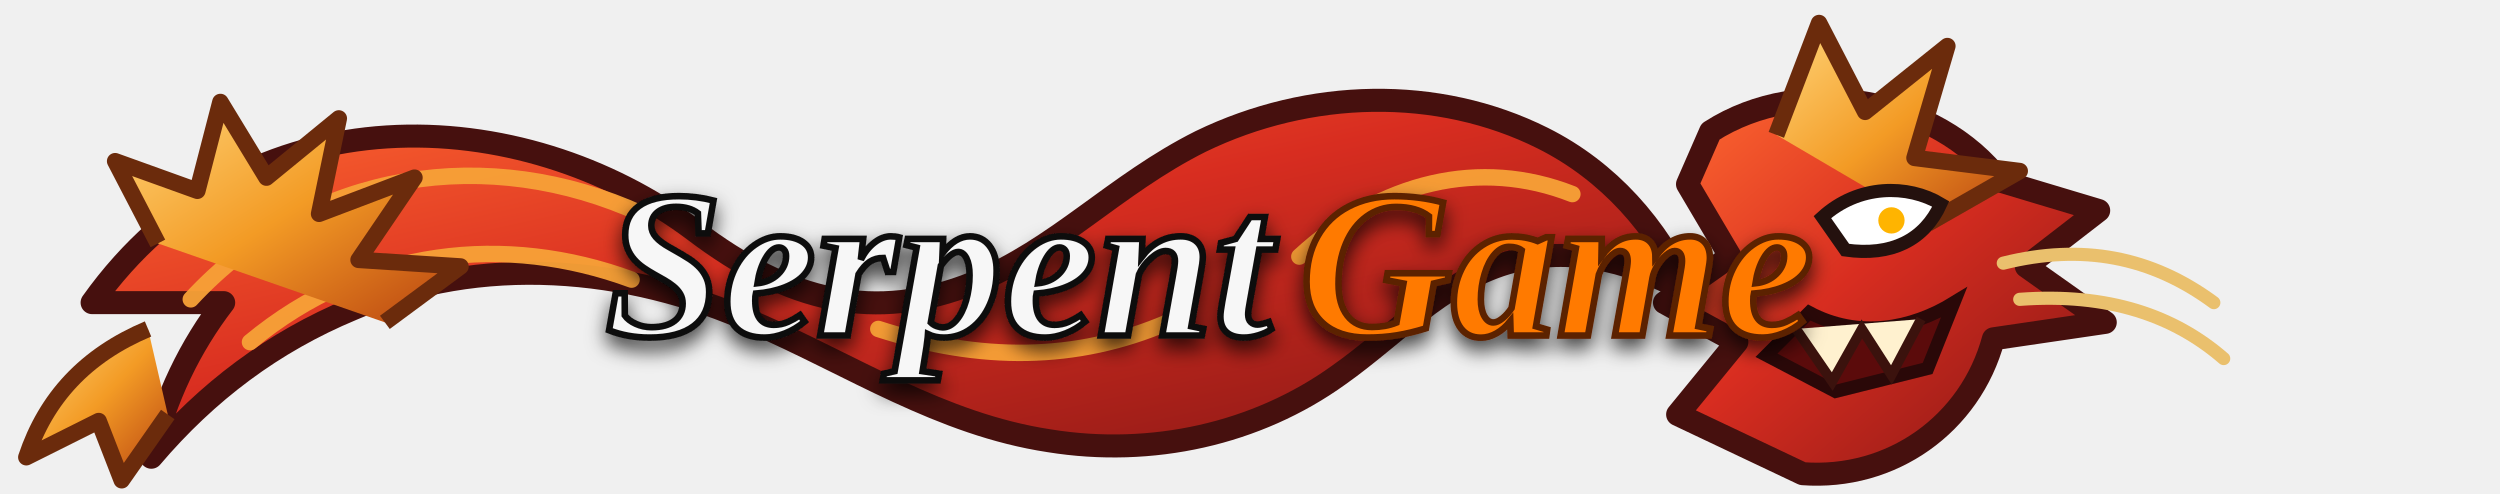
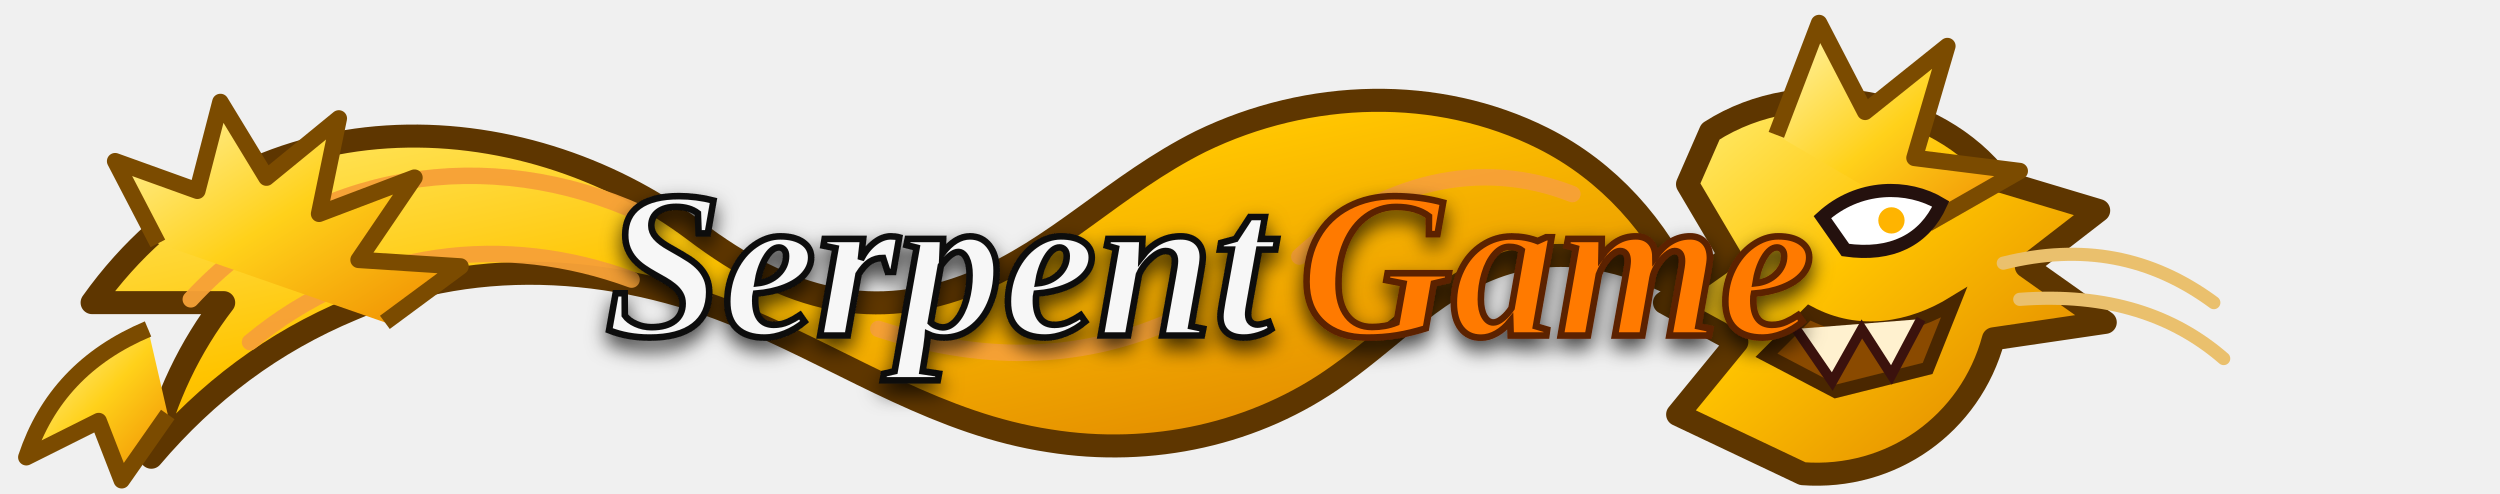
<svg xmlns="http://www.w3.org/2000/svg" viewBox="0 0 760 150" role="img" aria-label="SerpentGame">
  <defs>
    <linearGradient id="red" x1="0" y1="0" x2="1" y2="1">
-       <stop offset="0" stop-color="#ff6a31" />
-       <stop offset=".45" stop-color="#d82d20" />
-       <stop offset="1" stop-color="#7f1514" />
+       <stop offset="0" stop-color="#fff07a" />
+       <stop offset=".42" stop-color="#ffc400" />
+       <stop offset="1" stop-color="#d97800" />
    </linearGradient>
    <linearGradient id="gold" x1="0" y1="0" x2="1" y2="1">
-       <stop offset="0" stop-color="#ffd67b" />
-       <stop offset=".5" stop-color="#f39b25" />
-       <stop offset="1" stop-color="#b84210" />
+       <stop offset="0" stop-color="#fff6b2" />
+       <stop offset=".5" stop-color="#ffd11a" />
+       <stop offset="1" stop-color="#ef8a00" />
    </linearGradient>
    <filter id="shadow" x="-20%" y="-40%" width="140%" height="180%">
      <feGaussianBlur in="SourceAlpha" stdDeviation="3" />
      <feOffset dy="3" />
      <feComponentTransfer>
        <feFuncA type="linear" slope=".75" />
      </feComponentTransfer>
      <feMerge>
        <feMergeNode />
        <feMergeNode in="SourceGraphic" />
      </feMerge>
    </filter>
  </defs>
-   <path d="M28 92C75 26 159 31 211 70c29 22 55 28 85 16 25-10 43-30 69-43 33-16 72-17 104-1 20 10 35 27 44 47-19-11-38-14-55-9-20 6-34 22-51 34-25 18-57 25-88 20-33-5-60-23-90-36-38-17-83-21-122-4-24 10-44 25-61 45 4-18 12-34 22-47z" fill="url(#red)" stroke="#46100e" stroke-width="7" stroke-linejoin="round" />
+   <path d="M28 92C75 26 159 31 211 70c29 22 55 28 85 16 25-10 43-30 69-43 33-16 72-17 104-1 20 10 35 27 44 47-19-11-38-14-55-9-20 6-34 22-51 34-25 18-57 25-88 20-33-5-60-23-90-36-38-17-83-21-122-4-24 10-44 25-61 45 4-18 12-34 22-47z" fill="url(#red)" stroke="#5e3600" stroke-width="7" stroke-linejoin="round" />
  <path d="M58 91c37-40 91-47 137-26m-119 39c35-29 78-33 116-19m75 15c31 10 60 10 88-2m40-20c25-23 55-30 83-19" fill="none" stroke="#f7a137" stroke-width="5" stroke-linecap="round" opacity=".95" />
-   <path d="M48 74 35 49l25 9 7-27 14 23 22-18-6 29 29-11-17 25 31 2-23 17" fill="url(#gold)" stroke="#6b2b0c" stroke-width="5" stroke-linejoin="round" />
-   <path d="M520 40c28-18 69-10 88 15l30 9-22 17 24 17-34 5c-7 26-31 43-58 41l-38-18 18-22-22-12 20-14-13-22z" fill="url(#red)" stroke="#46100e" stroke-width="7" stroke-linejoin="round" />
-   <path d="m540 41 13-34 14 27 25-20-10 34 32 4-28 16" fill="url(#gold)" stroke="#6b2b0c" stroke-width="5" stroke-linejoin="round" />
+   <path d="M48 74 35 49l25 9 7-27 14 23 22-18-6 29 29-11-17 25 31 2-23 17" fill="url(#gold)" stroke="#7b4b00" stroke-width="5" stroke-linejoin="round" />
+   <path d="M520 40c28-18 69-10 88 15l30 9-22 17 24 17-34 5c-7 26-31 43-58 41l-38-18 18-22-22-12 20-14-13-22z" fill="url(#red)" stroke="#5e3600" stroke-width="7" stroke-linejoin="round" />
+   <path d="m540 41 13-34 14 27 25-20-10 34 32 4-28 16" fill="url(#gold)" stroke="#7b4b00" stroke-width="5" stroke-linejoin="round" />
  <path d="M554 66c11-10 26-10 36-4-5 11-15 16-29 14z" fill="#fff" stroke="#24110e" stroke-width="4" />
  <circle cx="575" cy="67" r="4" fill="#ffb400" />
-   <path d="M550 95c15 8 31 5 44-3l-8 20-28 7-21-11z" fill="#5b0b0b" stroke="#2a0808" stroke-width="4" />
+   <path d="M550 95c15 8 31 5 44-3l-8 20-28 7-21-11z" fill="#8a4a00" stroke="#4a2700" stroke-width="4" />
  <path d="m546 100 11 16 9-16 9 14 9-17" fill="#fff1cf" stroke="#3b120d" stroke-width="3" />
  <path d="M609 80c24-6 45-2 64 12" fill="none" stroke="#eac06d" stroke-width="4" stroke-linecap="round" />
  <path d="M614 91c27-2 47 5 62 18" fill="none" stroke="#eac06d" stroke-width="4" stroke-linecap="round" />
-   <path d="M45 100c-19 8-31 21-37 39l22-11 7 18 14-20" fill="url(#gold)" stroke="#6b2b0c" stroke-width="5" stroke-linejoin="round" />
+   <path d="M45 100c-19 8-31 21-37 39l22-11 7 18 14-20" fill="url(#gold)" stroke="#7b4b00" stroke-width="5" stroke-linejoin="round" />
  <g filter="url(#shadow)">
    <text x="184" y="102" font-family="Georgia, 'Times New Roman', serif" font-size="64" font-style="italic" font-weight="900" fill="#f7f7f7" stroke="#111" stroke-width="2">Serpent</text>
    <text x="395" y="102" font-family="Georgia, 'Times New Roman', serif" font-size="64" font-style="italic" font-weight="900" fill="#ff7a00" stroke="#5b2100" stroke-width="2">Game</text>
  </g>
</svg>
